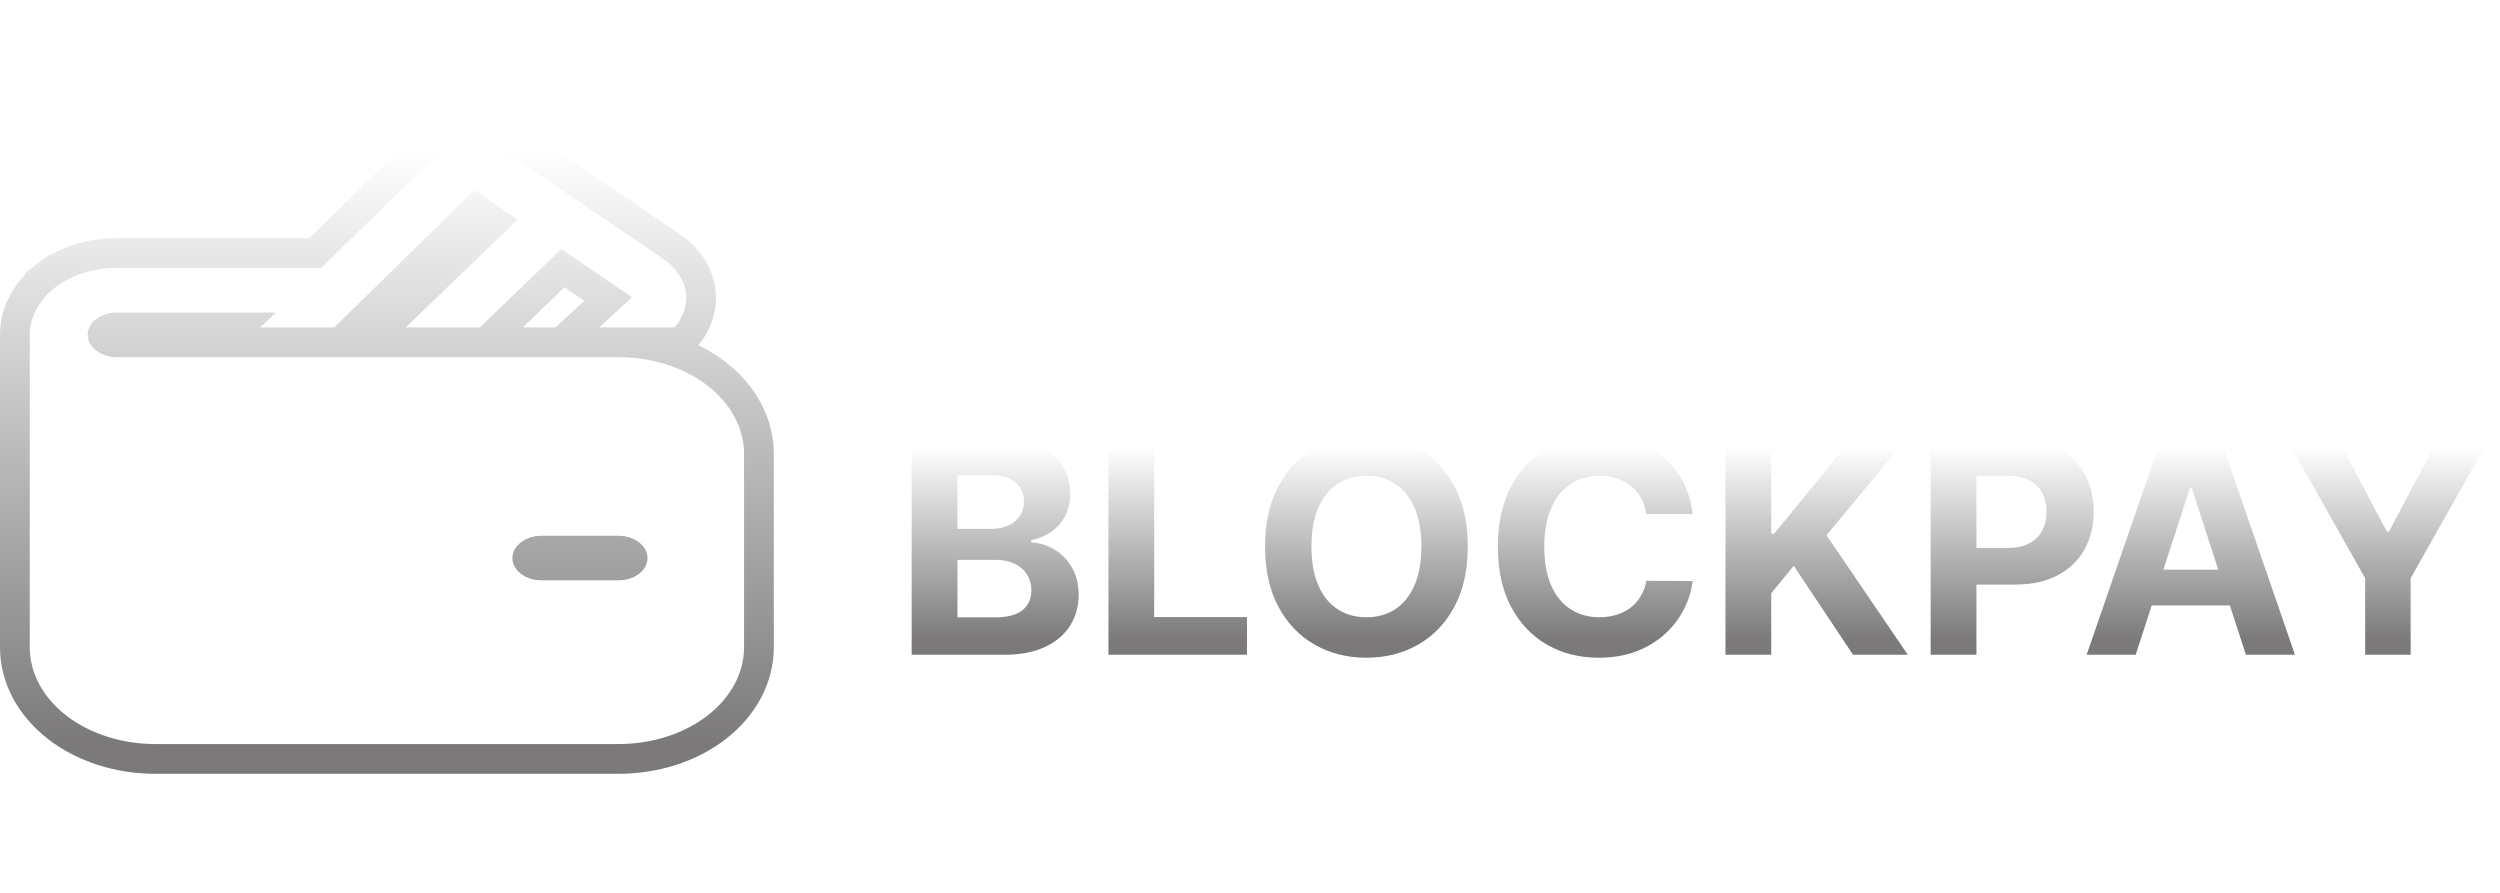
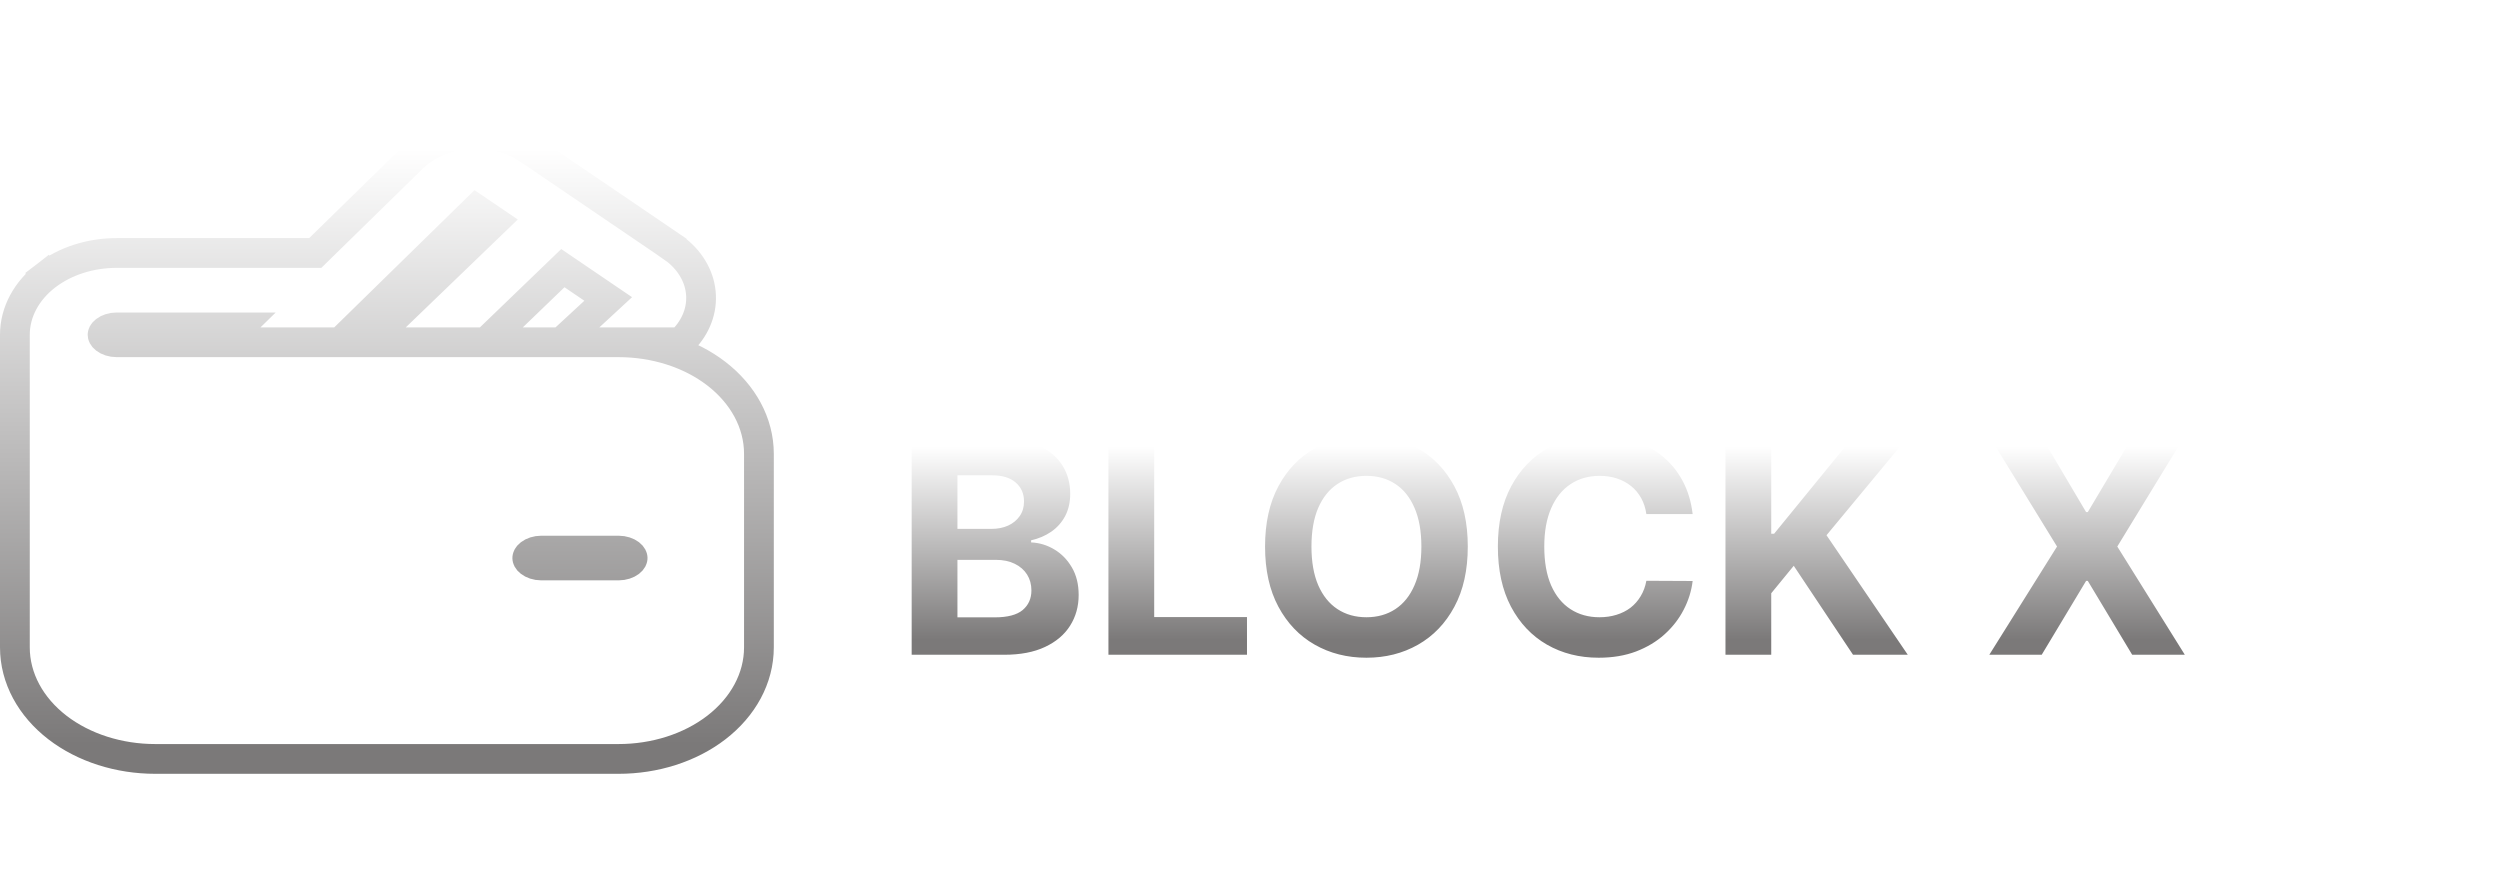
<svg xmlns="http://www.w3.org/2000/svg" width="168" height="60" viewBox="0 0 168 60" fill="none">
-   <path d="M32.001 14.063L33.212 14.885L26.575 21.279L24.79 23H27.269H32.25H32.654L32.944 22.72L37.824 18.019L40.871 20.09L39.599 21.265L37.722 23H40.278H45.322H45.772L46.07 22.663C46.872 21.758 47.256 20.605 47.065 19.43C46.876 18.265 46.153 17.263 45.137 16.573C45.137 16.572 45.137 16.572 45.137 16.572L35.537 10.046L35.536 10.046C34.969 9.661 34.319 9.377 33.628 9.203C32.937 9.029 32.211 8.967 31.493 9.017C30.775 9.067 30.071 9.23 29.423 9.501C28.776 9.771 28.19 10.148 27.709 10.618L27.709 10.619L21.186 17H19.047H7.838C6.097 17 4.39 17.531 3.099 18.526L3.678 19.277L3.099 18.526C1.803 19.525 1 20.944 1 22.5V43.5C1 45.586 2.076 47.514 3.859 48.888C5.637 50.258 8.003 51 10.432 51H41.568C43.997 51 46.364 50.258 48.141 48.888C49.924 47.514 51 45.586 51 43.5V30.5C51 28.414 49.924 26.486 48.141 25.111C46.364 23.741 43.997 23 41.568 23H7.838C7.515 23 7.241 22.899 7.072 22.768C6.909 22.642 6.892 22.536 6.892 22.5C6.892 22.463 6.909 22.357 7.072 22.231C7.241 22.101 7.515 22 7.838 22H15.954H16.075L15.053 23H17.505H22.461H22.869L23.16 22.714L32.001 14.063ZM31.839 13.953L31.839 13.953L31.839 13.953ZM36.378 38C36.044 38 35.776 37.894 35.613 37.768C35.451 37.643 35.432 37.54 35.432 37.5C35.432 37.464 35.45 37.357 35.613 37.231C35.782 37.101 36.055 37 36.378 37H41.568C41.891 37 42.164 37.101 42.333 37.231C42.496 37.357 42.514 37.464 42.514 37.5C42.514 37.536 42.496 37.643 42.333 37.769C42.164 37.899 41.891 38 41.568 38H36.378Z" stroke="url(#paint0_linear_14_14)" stroke-width="2" />
-   <path d="M61.264 44V29.454H67.088C68.158 29.454 69.051 29.613 69.766 29.93C70.481 30.248 71.018 30.688 71.378 31.251C71.738 31.81 71.918 32.454 71.918 33.183C71.918 33.751 71.804 34.251 71.577 34.682C71.349 35.108 71.037 35.458 70.639 35.733C70.246 36.003 69.796 36.195 69.29 36.308V36.45C69.844 36.474 70.362 36.63 70.845 36.919C71.333 37.208 71.728 37.613 72.031 38.133C72.334 38.65 72.486 39.265 72.486 39.98C72.486 40.752 72.294 41.441 71.91 42.047C71.532 42.648 70.971 43.124 70.227 43.474C69.484 43.825 68.568 44 67.479 44H61.264ZM64.34 41.486H66.847C67.704 41.486 68.329 41.322 68.722 40.996C69.115 40.664 69.311 40.224 69.311 39.675C69.311 39.272 69.214 38.917 69.02 38.609C68.826 38.302 68.549 38.06 68.189 37.885C67.834 37.71 67.41 37.622 66.918 37.622H64.34V41.486ZM64.34 35.541H66.619C67.041 35.541 67.415 35.468 67.742 35.321C68.073 35.169 68.333 34.956 68.523 34.682C68.717 34.407 68.814 34.078 68.814 33.695C68.814 33.169 68.627 32.745 68.253 32.423C67.883 32.101 67.358 31.94 66.676 31.94H64.34V35.541ZM74.487 44V29.454H77.562V41.465H83.798V44H74.487ZM98.635 36.727C98.635 38.313 98.334 39.663 97.733 40.776C97.136 41.888 96.322 42.738 95.289 43.325C94.262 43.908 93.107 44.199 91.823 44.199C90.531 44.199 89.371 43.905 88.343 43.318C87.316 42.731 86.504 41.881 85.907 40.769C85.311 39.656 85.012 38.309 85.012 36.727C85.012 35.141 85.311 33.792 85.907 32.679C86.504 31.566 87.316 30.719 88.343 30.136C89.371 29.549 90.531 29.256 91.823 29.256C93.107 29.256 94.262 29.549 95.289 30.136C96.322 30.719 97.136 31.566 97.733 32.679C98.334 33.792 98.635 35.141 98.635 36.727ZM95.517 36.727C95.517 35.7 95.363 34.833 95.055 34.128C94.752 33.422 94.323 32.887 93.769 32.523C93.216 32.158 92.567 31.976 91.823 31.976C91.08 31.976 90.431 32.158 89.877 32.523C89.323 32.887 88.893 33.422 88.585 34.128C88.282 34.833 88.13 35.7 88.13 36.727C88.13 37.755 88.282 38.621 88.585 39.327C88.893 40.032 89.323 40.567 89.877 40.932C90.431 41.296 91.08 41.479 91.823 41.479C92.567 41.479 93.216 41.296 93.769 40.932C94.323 40.567 94.752 40.032 95.055 39.327C95.363 38.621 95.517 37.755 95.517 36.727ZM113.746 34.547H110.636C110.579 34.144 110.463 33.787 110.288 33.474C110.112 33.157 109.888 32.887 109.613 32.665C109.338 32.442 109.021 32.272 108.661 32.153C108.306 32.035 107.92 31.976 107.504 31.976C106.751 31.976 106.095 32.163 105.536 32.537C104.978 32.906 104.544 33.446 104.237 34.156C103.929 34.862 103.775 35.719 103.775 36.727C103.775 37.764 103.929 38.635 104.237 39.341C104.549 40.046 104.985 40.579 105.543 40.939C106.102 41.299 106.748 41.479 107.482 41.479C107.894 41.479 108.275 41.424 108.626 41.315C108.981 41.206 109.296 41.048 109.57 40.84C109.845 40.626 110.072 40.368 110.252 40.065C110.437 39.762 110.565 39.417 110.636 39.028L113.746 39.043C113.666 39.71 113.465 40.354 113.143 40.974C112.826 41.59 112.397 42.142 111.857 42.629C111.322 43.112 110.683 43.496 109.94 43.78C109.201 44.059 108.365 44.199 107.433 44.199C106.135 44.199 104.975 43.905 103.952 43.318C102.934 42.731 102.129 41.881 101.538 40.769C100.951 39.656 100.657 38.309 100.657 36.727C100.657 35.141 100.955 33.792 101.552 32.679C102.148 31.566 102.958 30.719 103.981 30.136C105.004 29.549 106.154 29.256 107.433 29.256C108.275 29.256 109.057 29.374 109.776 29.611C110.501 29.848 111.142 30.193 111.701 30.648C112.26 31.098 112.714 31.649 113.065 32.303C113.42 32.956 113.647 33.704 113.746 34.547ZM115.952 44V29.454H119.027V35.868H119.219L124.453 29.454H128.139L122.741 35.967L128.203 44H124.524L120.54 38.02L119.027 39.867V44H115.952ZM129.741 44V29.454H135.479C136.583 29.454 137.522 29.665 138.299 30.087C139.076 30.503 139.667 31.083 140.075 31.827C140.487 32.565 140.692 33.418 140.692 34.383C140.692 35.349 140.484 36.202 140.067 36.94C139.651 37.679 139.047 38.254 138.256 38.666C137.47 39.078 136.519 39.284 135.401 39.284H131.744V36.82H134.904C135.496 36.82 135.984 36.718 136.367 36.514C136.755 36.306 137.044 36.019 137.234 35.655C137.428 35.285 137.525 34.862 137.525 34.383C137.525 33.901 137.428 33.479 137.234 33.119C137.044 32.755 136.755 32.473 136.367 32.274C135.979 32.071 135.487 31.969 134.89 31.969H132.816V44H129.741ZM143.517 44H140.222L145.243 29.454H149.206L154.221 44H150.925L147.282 32.778H147.168L143.517 44ZM143.311 38.283H151.096V40.683H143.311V38.283ZM153.635 29.454H157.079L160.396 35.719H160.538L163.855 29.454H167.299L161.994 38.858V44H158.94V38.858L153.635 29.454Z" fill="url(#paint1_linear_14_14)" />
+   <path d="M32.001 14.063L33.212 14.885L26.575 21.279L24.79 23H27.269H32.25H32.654L32.944 22.72L37.824 18.019L40.871 20.09L39.599 21.265L37.722 23H40.278H45.322H45.772L46.07 22.663C46.872 21.758 47.256 20.605 47.065 19.43C46.876 18.265 46.153 17.263 45.137 16.573C45.137 16.572 45.137 16.572 45.137 16.572L35.537 10.046L35.536 10.046C34.969 9.661 34.319 9.377 33.628 9.203C32.937 9.029 32.211 8.967 31.493 9.017C30.775 9.067 30.071 9.23 29.423 9.501C28.776 9.771 28.19 10.148 27.709 10.618L27.709 10.619L21.186 17H19.047H7.838C6.097 17 4.39 17.531 3.099 18.526L3.678 19.277L3.099 18.526C1.803 19.525 1 20.944 1 22.5V43.5C1 45.586 2.076 47.514 3.859 48.888C5.637 50.258 8.003 51 10.432 51H41.568C43.997 51 46.364 50.258 48.141 48.888C49.924 47.514 51 45.586 51 43.5V30.5C51 28.414 49.924 26.486 48.141 25.111C46.364 23.741 43.997 23 41.568 23H7.838C7.515 23 7.241 22.899 7.072 22.768C6.909 22.642 6.892 22.536 6.892 22.5C6.892 22.463 6.909 22.357 7.072 22.231C7.241 22.101 7.515 22 7.838 22H15.954H16.075L15.053 23H17.505H22.461H22.869L23.16 22.714L32.001 14.063ZM31.839 13.953L31.839 13.953L31.839 13.953ZM36.378 38C36.044 38 35.776 37.894 35.613 37.768C35.451 37.643 35.432 37.54 35.432 37.5C35.432 37.464 35.45 37.357 35.613 37.231C35.782 37.101 36.055 37 36.378 37H41.568C41.891 37 42.164 37.101 42.333 37.231C42.496 37.357 42.514 37.464 42.514 37.5C42.514 37.536 42.496 37.643 42.333 37.769C42.164 37.899 41.891 38 41.568 38H36.378Z" stroke="url(#paint0_linear_31_98946)" stroke-width="2" />
+   <path d="M61.264 44V29.454H67.088C68.158 29.454 69.051 29.613 69.766 29.93C70.481 30.248 71.018 30.688 71.378 31.251C71.738 31.81 71.918 32.454 71.918 33.183C71.918 33.751 71.804 34.251 71.577 34.682C71.349 35.108 71.037 35.458 70.639 35.733C70.246 36.003 69.796 36.195 69.29 36.308V36.45C69.844 36.474 70.362 36.63 70.845 36.919C71.333 37.208 71.728 37.613 72.031 38.133C72.334 38.65 72.486 39.265 72.486 39.98C72.486 40.752 72.294 41.441 71.91 42.047C71.532 42.648 70.971 43.124 70.227 43.474C69.484 43.825 68.568 44 67.479 44H61.264ZM64.34 41.486H66.847C67.704 41.486 68.329 41.322 68.722 40.996C69.115 40.664 69.311 40.224 69.311 39.675C69.311 39.272 69.214 38.917 69.02 38.609C68.826 38.302 68.549 38.06 68.189 37.885C67.834 37.71 67.41 37.622 66.918 37.622H64.34V41.486ZM64.34 35.541H66.619C67.041 35.541 67.415 35.468 67.742 35.321C68.073 35.169 68.333 34.956 68.523 34.682C68.717 34.407 68.814 34.078 68.814 33.695C68.814 33.169 68.627 32.745 68.253 32.423C67.883 32.101 67.358 31.94 66.676 31.94H64.34V35.541ZM74.487 44V29.454H77.562V41.465H83.798V44H74.487ZM98.635 36.727C98.635 38.313 98.334 39.663 97.733 40.776C97.136 41.888 96.322 42.738 95.289 43.325C94.262 43.908 93.107 44.199 91.823 44.199C90.531 44.199 89.371 43.905 88.343 43.318C87.316 42.731 86.504 41.881 85.907 40.769C85.311 39.656 85.012 38.309 85.012 36.727C85.012 35.141 85.311 33.792 85.907 32.679C86.504 31.566 87.316 30.719 88.343 30.136C89.371 29.549 90.531 29.256 91.823 29.256C93.107 29.256 94.262 29.549 95.289 30.136C96.322 30.719 97.136 31.566 97.733 32.679C98.334 33.792 98.635 35.141 98.635 36.727ZM95.517 36.727C95.517 35.7 95.363 34.833 95.055 34.128C94.752 33.422 94.323 32.887 93.769 32.523C93.216 32.158 92.567 31.976 91.823 31.976C91.08 31.976 90.431 32.158 89.877 32.523C89.323 32.887 88.893 33.422 88.585 34.128C88.282 34.833 88.13 35.7 88.13 36.727C88.13 37.755 88.282 38.621 88.585 39.327C88.893 40.032 89.323 40.567 89.877 40.932C90.431 41.296 91.08 41.479 91.823 41.479C92.567 41.479 93.216 41.296 93.769 40.932C94.323 40.567 94.752 40.032 95.055 39.327C95.363 38.621 95.517 37.755 95.517 36.727ZM113.746 34.547H110.636C110.579 34.144 110.463 33.787 110.288 33.474C110.112 33.157 109.888 32.887 109.613 32.665C109.338 32.442 109.021 32.272 108.661 32.153C108.306 32.035 107.92 31.976 107.504 31.976C106.751 31.976 106.095 32.163 105.536 32.537C104.978 32.906 104.544 33.446 104.237 34.156C103.929 34.862 103.775 35.719 103.775 36.727C103.775 37.764 103.929 38.635 104.237 39.341C104.549 40.046 104.985 40.579 105.543 40.939C106.102 41.299 106.748 41.479 107.482 41.479C107.894 41.479 108.275 41.424 108.626 41.315C108.981 41.206 109.296 41.048 109.57 40.84C109.845 40.626 110.072 40.368 110.252 40.065C110.437 39.762 110.565 39.417 110.636 39.028L113.746 39.043C113.666 39.71 113.465 40.354 113.143 40.974C112.826 41.59 112.397 42.142 111.857 42.629C111.322 43.112 110.683 43.496 109.94 43.78C109.201 44.059 108.365 44.199 107.433 44.199C106.135 44.199 104.975 43.905 103.952 43.318C102.934 42.731 102.129 41.881 101.538 40.769C100.951 39.656 100.657 38.309 100.657 36.727C100.657 35.141 100.955 33.792 101.552 32.679C102.148 31.566 102.958 30.719 103.981 30.136C105.004 29.549 106.154 29.256 107.433 29.256C108.275 29.256 109.057 29.374 109.776 29.611C110.501 29.848 111.142 30.193 111.701 30.648C112.26 31.098 112.714 31.649 113.065 32.303C113.42 32.956 113.647 33.704 113.746 34.547ZM115.952 44V29.454H119.027V35.868H119.219L124.453 29.454H128.139L122.741 35.967L128.203 44H124.524L120.54 38.02L119.027 39.867V44H115.952ZM137.253 29.454L140.186 34.412H140.3L143.248 29.454H146.721L142.282 36.727L146.82 44H143.283L140.3 39.035H140.186L137.203 44H133.681L138.233 36.727L133.766 29.454H137.253Z" fill="url(#paint1_linear_31_98946)" />
  <defs>
-     <linearGradient id="paint0_linear_14_14" x1="26" y1="10" x2="26" y2="50" gradientUnits="userSpaceOnUse">
+     <linearGradient id="paint0_linear_31_98946" x1="26" y1="10" x2="26" y2="50" gradientUnits="userSpaceOnUse">
      <stop stop-color="white" />
      <stop offset="1" stop-color="#7B7979" />
    </linearGradient>
-     <linearGradient id="paint1_linear_14_14" x1="114" y1="30" x2="114" y2="43" gradientUnits="userSpaceOnUse">
+     <linearGradient id="paint1_linear_31_98946" x1="114" y1="30" x2="114" y2="43" gradientUnits="userSpaceOnUse">
      <stop stop-color="white" />
      <stop offset="1" stop-color="#7B7979" />
    </linearGradient>
  </defs>
</svg>
